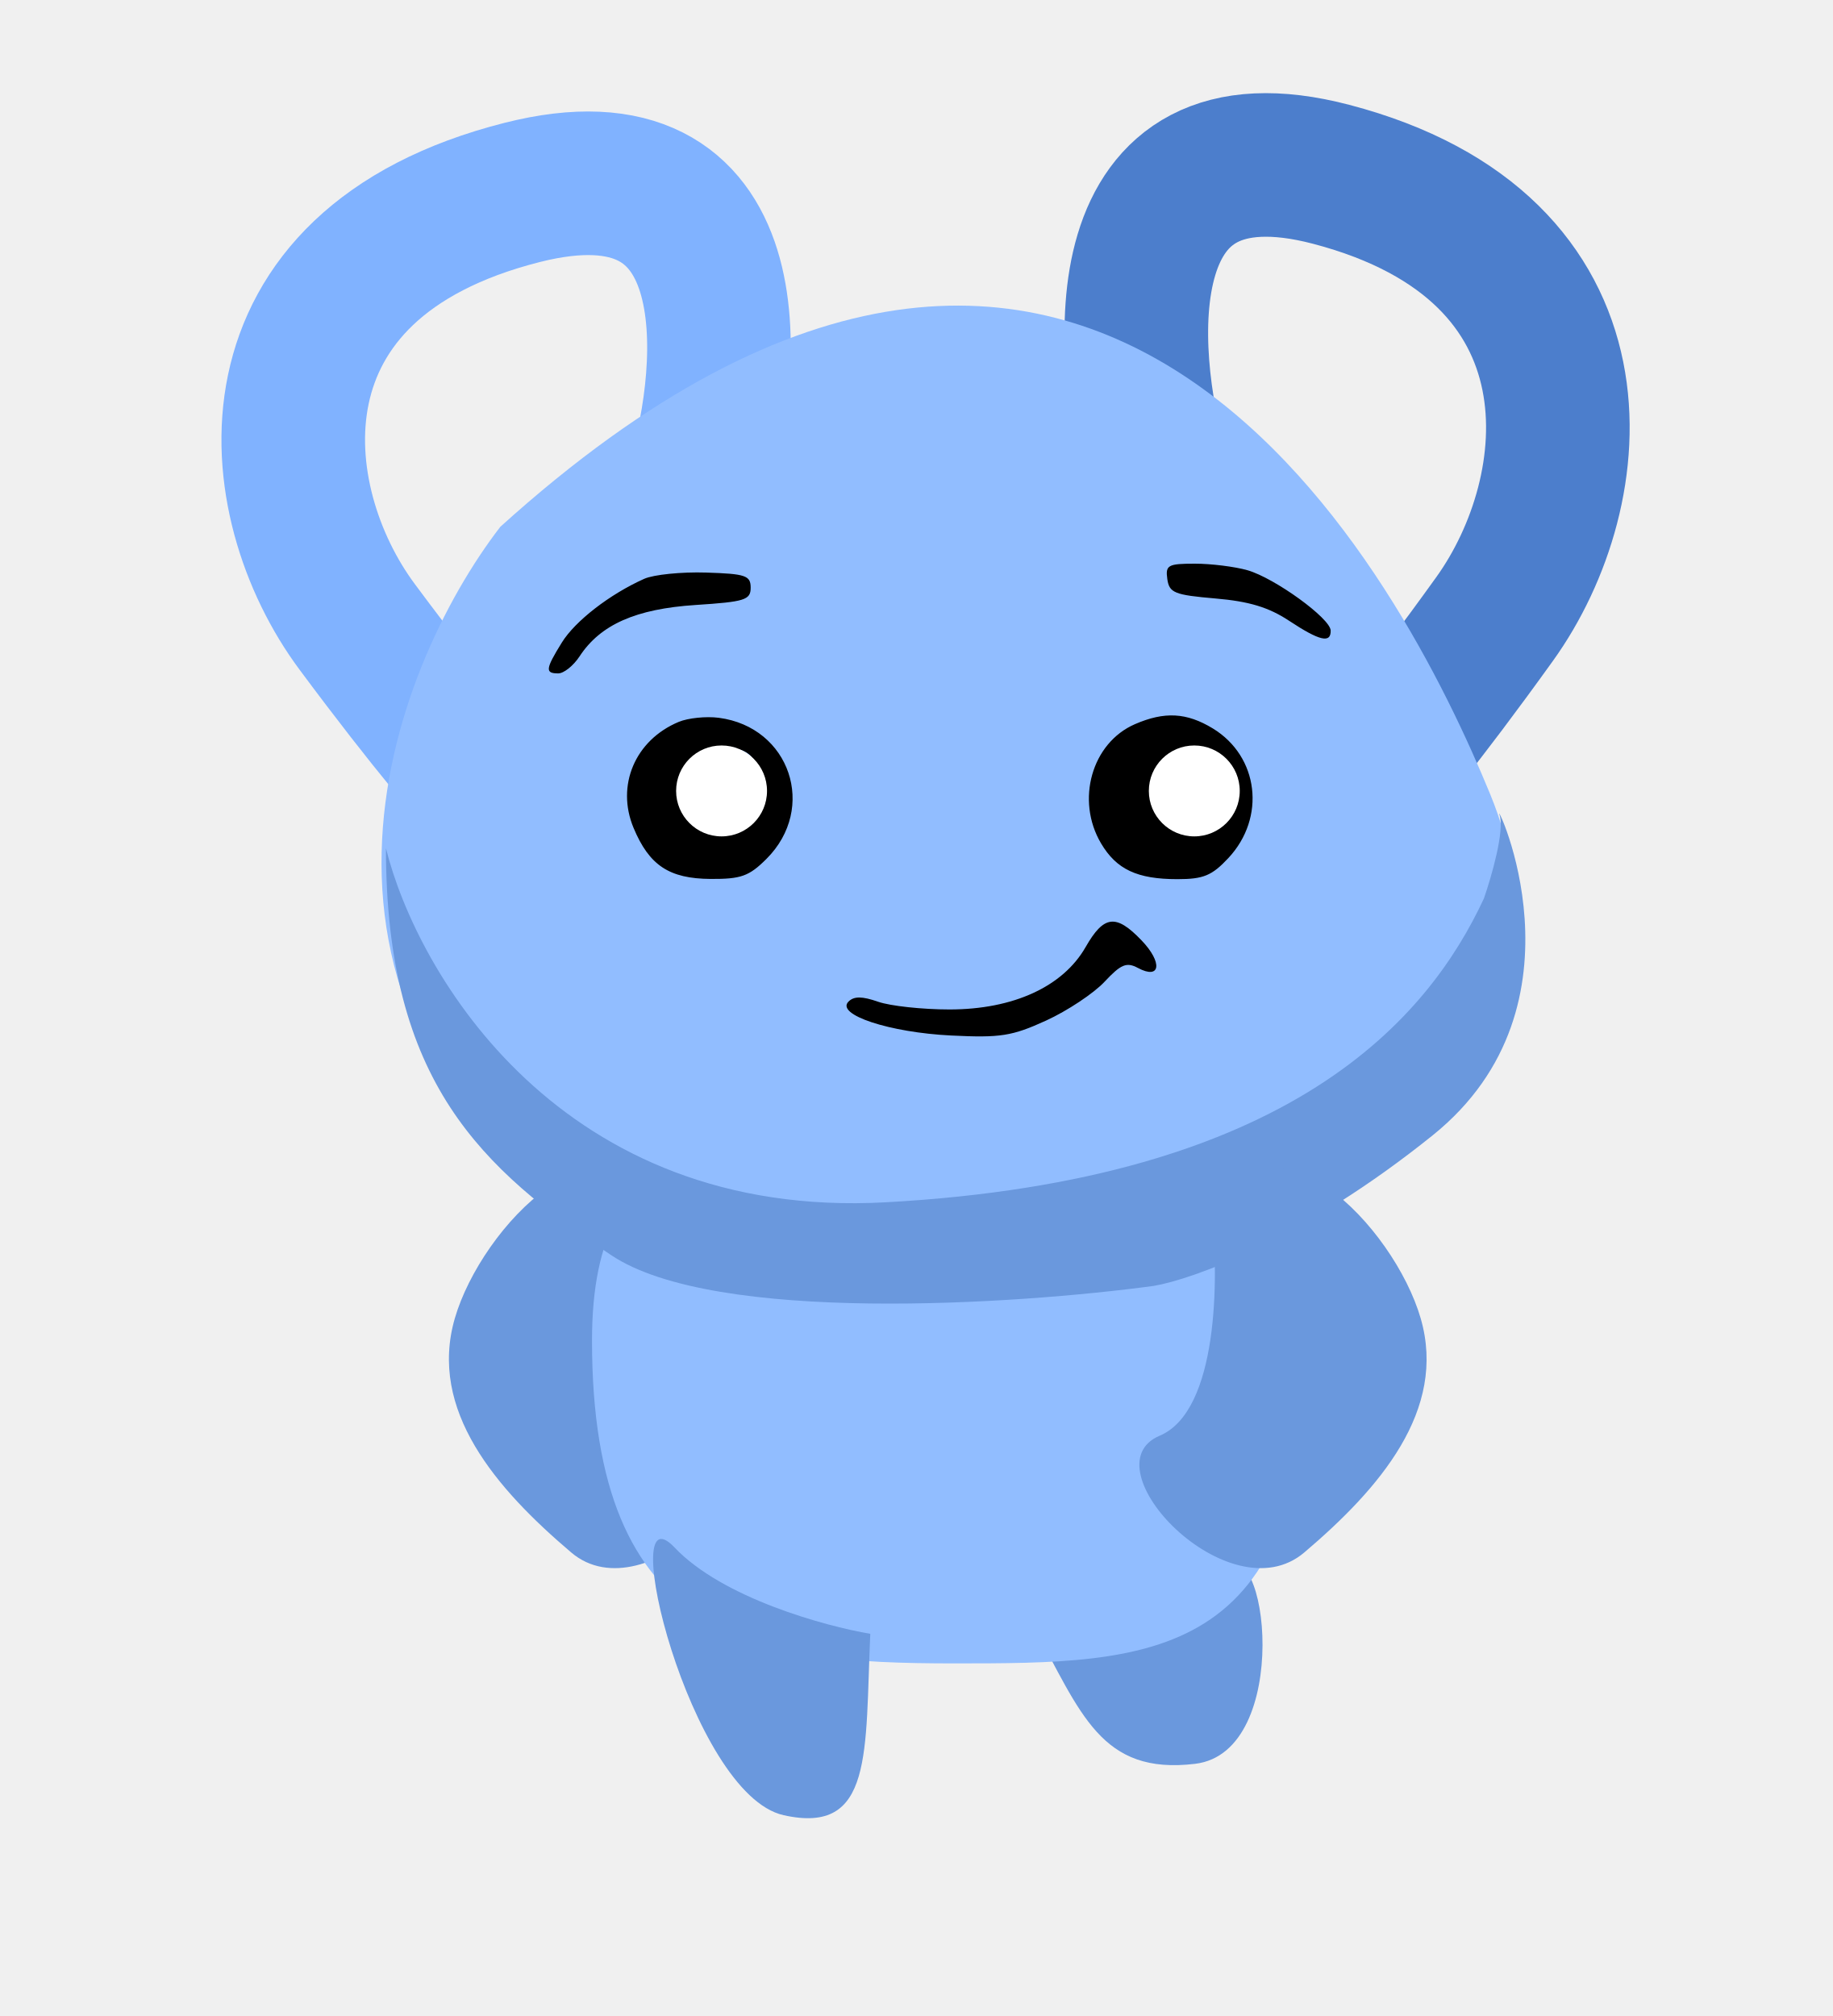
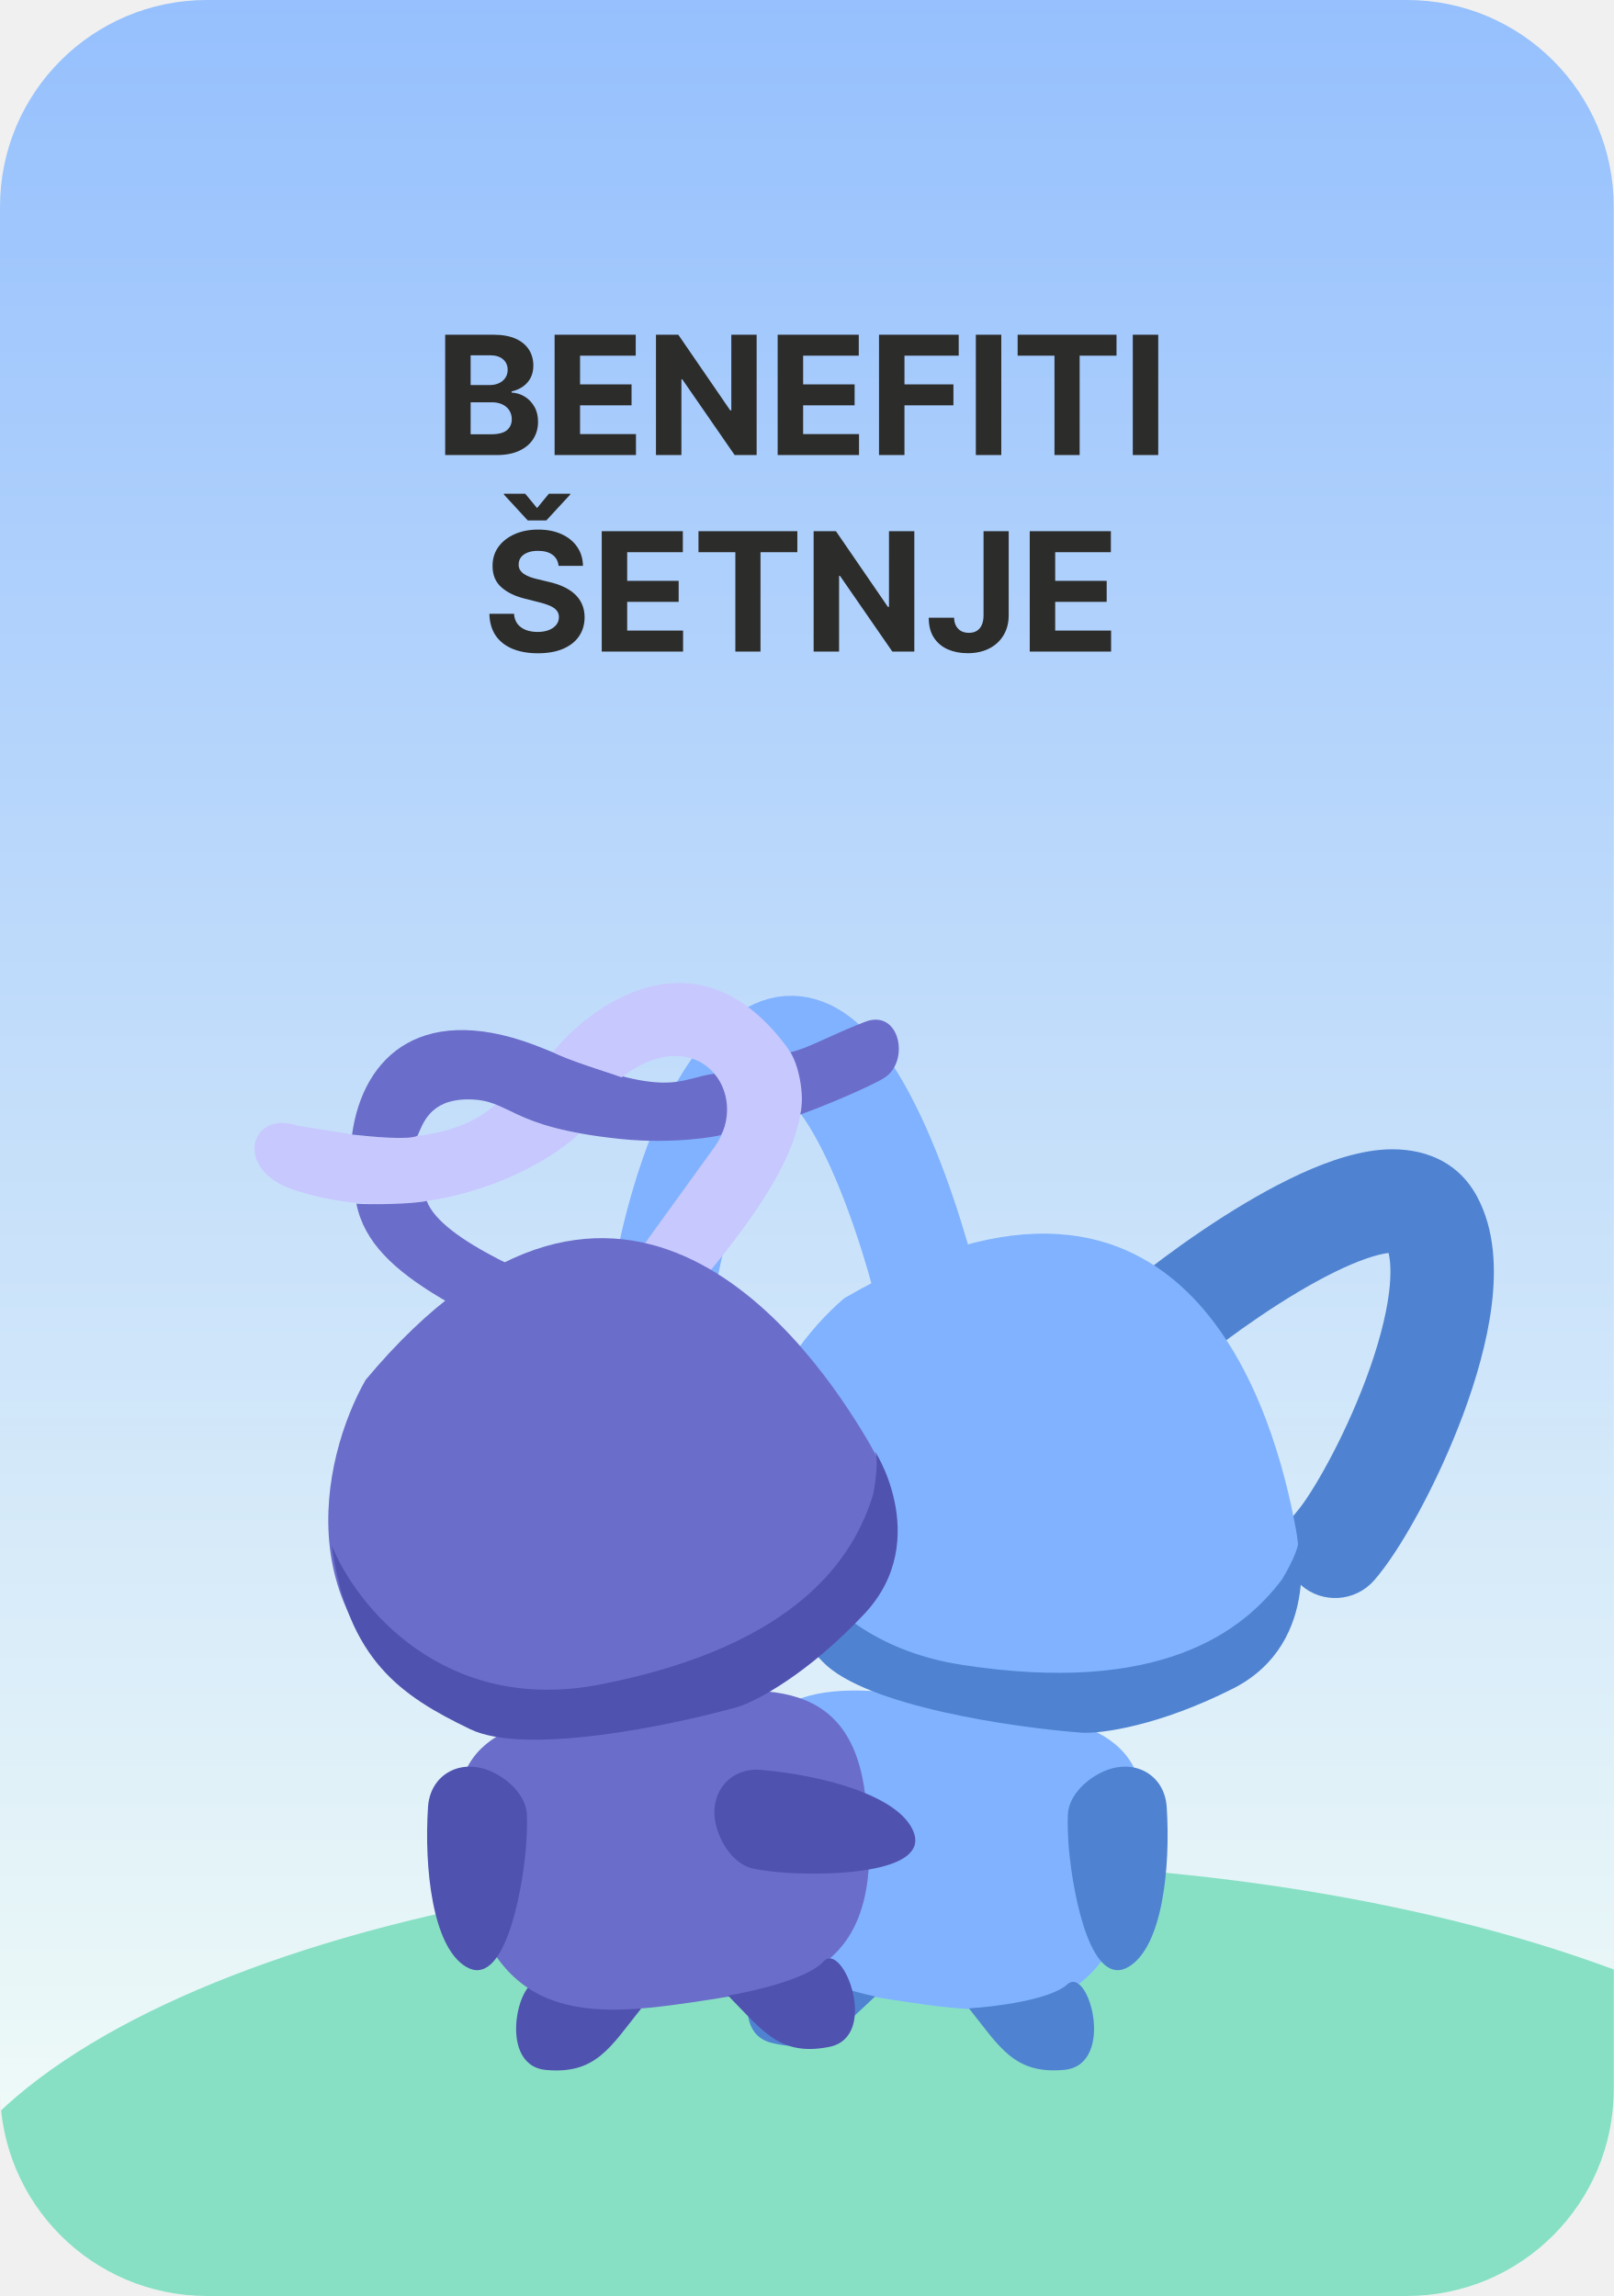
- <svg xmlns="http://www.w3.org/2000/svg" width="100" height="110" viewBox="0 0 100 110" fill="none">
-   <path d="M38.092 26.364C40.051 19.77 40.874 7.365 28.495 10.499C13.021 14.416 14.392 27.343 19.485 34.199C23.559 39.683 26.014 42.49 26.732 43.208" stroke="#80B2FF" stroke-width="7.835" />
-   <path d="M63.125 25.754C61.185 19.003 60.371 6.302 72.628 9.51C87.95 13.521 86.592 26.756 81.549 33.775C77.515 39.39 75.085 42.265 74.374 43" stroke="#4C7ECC" stroke-width="7.835" />
-   <path d="M39.055 78.337C35.856 76.986 35.827 69.727 36.212 66.267C33.036 59.878 26.271 66.919 24.816 71.933C23.361 76.947 27.07 81.231 31.169 84.71C35.267 88.188 43.054 80.026 39.055 78.337Z" fill="#6A98DD" />
-   <path d="M66.706 85.619C64.746 87.566 58.996 88.477 56.365 88.689C58.986 93.491 60.068 96.859 65.21 96.24C70.567 95.596 69.155 83.186 66.706 85.619Z" fill="#6A98DD" />
-   <path d="M71.354 73.151C71.354 90.761 62.803 90.761 52.019 90.761C41.235 90.761 32.301 89.612 32.301 73.151C32.301 61.415 39.895 61.856 50.679 61.856C61.463 61.856 71.354 61.415 71.354 73.151Z" fill="#91BDFF" />
-   <path d="M67.743 67.786C59.39 71.189 41.22 69.204 33.179 67.786C14.072 55.268 21.297 36.542 27.298 28.744C60.062 -0.88 76.624 31.934 81.305 43.328C85.986 54.722 78.185 63.533 67.743 67.786Z" fill="#91BDFF" />
-   <path d="M48.333 65.601C30.604 66.575 22.762 53.13 21.058 46.286C21.058 59.062 26.293 63.776 33.356 68.491C39.005 72.263 55.435 71.178 62.944 70.164C65.055 69.809 71.054 67.67 78.165 61.951C87.053 54.803 81.452 43.397 81.817 44.461C82.11 45.313 81.371 47.858 80.965 49.024C77.921 55.563 70.493 64.385 48.333 65.601Z" fill="#6A98DD" />
-   <path fill-rule="evenodd" clip-rule="evenodd" d="M63.691 31.598C63.798 32.349 64.081 32.463 66.316 32.655C68.156 32.813 69.223 33.136 70.335 33.871C71.999 34.971 72.621 35.117 72.604 34.404C72.587 33.74 69.553 31.541 68.065 31.114C67.376 30.917 66.084 30.756 65.192 30.756C63.726 30.756 63.583 30.836 63.691 31.598ZM35.15 31.582C33.272 32.421 31.383 33.882 30.653 35.062C29.759 36.507 29.732 36.743 30.459 36.743C30.763 36.743 31.286 36.325 31.621 35.815C32.759 34.079 34.694 33.222 37.955 33.01C40.642 32.835 40.958 32.736 40.958 32.066C40.958 31.402 40.682 31.309 38.522 31.241C37.183 31.199 35.666 31.352 35.15 31.582ZM37.032 39.389C34.654 40.381 33.6 42.859 34.57 45.177C35.426 47.223 36.515 47.943 38.774 47.958C40.431 47.968 40.873 47.809 41.821 46.863C44.595 44.092 43.1 39.671 39.218 39.165C38.526 39.075 37.542 39.176 37.032 39.389ZM61.92 39.515C59.569 40.538 58.683 43.662 60.075 46.017C60.916 47.439 62.049 47.97 64.24 47.97C65.661 47.97 66.125 47.778 67.021 46.82C69.083 44.615 68.683 41.274 66.175 39.747C64.746 38.877 63.538 38.811 61.92 39.515ZM38.914 41.401C37.848 42.683 39.318 44.851 40.676 44.001C42.013 43.163 41.532 40.86 40.021 40.86C39.659 40.86 39.161 41.103 38.914 41.401ZM64.016 41.401C62.95 42.683 64.419 44.851 65.778 44.001C67.115 43.163 66.634 40.86 65.122 40.86C64.761 40.86 64.262 41.103 64.016 41.401ZM59.233 51.676C57.998 53.836 55.283 55.08 51.805 55.08C50.33 55.08 48.58 54.891 47.916 54.66C47.036 54.353 46.596 54.351 46.295 54.651C45.583 55.362 48.527 56.335 51.894 56.501C54.587 56.634 55.221 56.534 57.076 55.686C58.239 55.154 59.674 54.201 60.266 53.568C61.163 52.609 61.467 52.483 62.086 52.814C63.324 53.476 63.449 52.523 62.283 51.308C60.889 49.854 60.229 49.934 59.233 51.676Z" fill="black" />
-   <circle cx="65.163" cy="43.156" r="2.48" fill="white" />
-   <circle cx="39.37" cy="43.156" r="2.48" fill="white" />
-   <path d="M63.276 78.337C66.475 76.986 66.504 69.727 66.119 66.267C69.295 59.878 76.06 66.919 77.515 71.933C78.971 76.947 75.261 81.231 71.162 84.71C67.064 88.188 59.277 80.026 63.276 78.337Z" fill="#6A98DD" />
-   <path d="M36.803 84.434C39.418 87.195 45.014 88.727 47.484 89.147C47.193 95.589 47.672 100.144 42.754 99.043C37.63 97.896 33.534 80.983 36.803 84.434Z" fill="#6A98DD" />
+ <svg xmlns="http://www.w3.org/2000/svg" width="156" height="222" viewBox="0 0 156 222" fill="none">
+   <g clip-path="url(#clip0_728_1361)">
+     <rect width="156" height="222" rx="20" fill="url(#paint0_linear_728_1361)" />
+     <ellipse cx="90" cy="220" rx="98" ry="40" fill="#87E0C4" />
+     <path d="M71.221 172.979C68.59 190.747 77.161 192.016 87.97 193.617C98.78 195.218 107.906 195.385 110.366 178.775C112.119 166.934 104.442 166.252 93.632 164.651C82.823 163.051 72.974 161.137 71.221 172.979Z" fill="#80B2FF" />
+     <path d="M103.176 191.866C101.518 193.369 96.144 194.04 93.664 194.187C96.665 197.948 98.052 200.581 102.878 200.134C107.906 199.669 105.248 189.986 103.176 191.866Z" fill="#4F83D1" />
+     <path d="M52.475 191.873C54.133 193.377 59.507 194.048 61.987 194.195C58.985 197.956 57.599 200.589 52.773 200.142C47.745 199.677 50.402 189.994 52.475 191.873Z" fill="#5052B0" />
+     <path d="M75.541 189.306C76.953 191.043 82.165 192.516 84.594 193.036C81.059 196.301 79.292 198.695 74.588 197.525C69.688 196.307 73.775 187.135 75.541 189.306Z" fill="#4F83D1" />
+     <path d="M89.723 125.307C87.504 116.198 81.46 98.706 75.034 101.602C67.001 105.223 62.995 126.496 63.441 132.312" stroke="#80B2FF" stroke-width="10" stroke-linecap="round" stroke-linejoin="round" />
+     <path fill-rule="evenodd" clip-rule="evenodd" d="M124.609 114.019C118.962 116.792 112.972 121.103 109.185 124.189C107.044 125.934 106.723 129.083 108.468 131.224C110.213 133.364 113.362 133.685 115.503 131.94C118.983 129.104 124.314 125.304 129.017 122.995C131.339 121.855 133.106 121.281 134.231 121.148C134.412 121.914 134.503 123.148 134.274 124.98C133.967 127.436 133.168 130.323 132.063 133.291C129.793 139.385 126.676 144.674 125.325 146.2C123.495 148.267 123.688 151.427 125.756 153.258C127.823 155.088 130.983 154.895 132.814 152.828C135.329 149.986 138.968 143.401 141.434 136.781C142.696 133.391 143.76 129.711 144.196 126.221C144.615 122.87 144.555 118.942 142.753 115.638C140.558 111.613 136.474 110.896 133.435 111.177C130.493 111.45 127.374 112.661 124.609 114.019Z" fill="#4F83D1" />
+     <path d="M109.183 166.376C101.4 167.772 86.179 162.757 79.542 160.075C65.438 145.858 75.048 131.116 81.615 125.522C115.113 106.09 123.335 137.249 125.272 147.873C127.209 158.497 118.913 164.631 109.183 166.376Z" fill="#80B2FF" />
+     <path d="M92.935 160.964C77.554 158.567 73.28 145.608 73.066 139.428C70.737 150.384 74.368 155.382 79.565 160.712C83.722 164.977 98.01 167.041 104.634 167.54C106.509 167.621 112.043 166.88 119.184 163.272C128.109 158.762 125.385 147.959 125.504 148.939C125.6 149.722 124.502 151.77 123.942 152.696C120.139 157.75 112.161 163.96 92.935 160.964Z" fill="#4F83D1" />
+     <path d="M83.558 172.979C86.19 190.747 77.619 192.016 66.809 193.617C55.999 195.218 46.873 195.385 44.413 178.775C42.66 166.934 50.337 166.252 61.147 164.651C71.957 163.051 81.805 161.137 83.558 172.979Z" fill="#6B6DCA" />
+     <path d="M45.03 190.156C48.637 192.335 50.399 183.503 50.829 178.815C50.931 177.531 50.973 176.53 50.933 175.466C50.862 173.535 48.951 171.815 47.14 171.141C44.293 170.084 41.569 171.701 41.374 174.731C40.995 180.606 41.798 188.205 45.03 190.156Z" fill="#5052B0" />
+     <path d="M109.129 190.156C105.522 192.335 103.76 183.503 103.33 178.815C103.229 177.531 103.187 176.53 103.226 175.466C103.297 173.535 105.208 171.815 107.02 171.141C109.866 170.084 112.59 171.701 112.785 174.731C113.164 180.606 112.361 188.205 109.129 190.156Z" fill="#4F83D1" />
+     <path d="M79.599 189.659C78.105 191.326 72.829 192.549 70.378 192.951C73.752 196.382 75.403 198.858 80.157 197.914C85.111 196.932 81.466 187.575 79.599 189.659Z" fill="#5052B0" />
+     <path d="M88.29 177.065C89.901 180.959 80.905 181.373 76.205 181.093C74.921 181.001 73.925 180.892 72.879 180.693C70.981 180.332 69.567 178.184 69.174 176.292C68.556 173.319 70.564 170.869 73.59 171.132C79.454 171.64 86.846 173.577 88.29 177.065Z" fill="#5052B0" />
+     <path d="M48.12 106.567C44.093 110.598 36.47 110.234 33.162 109.547L28.744 108.836C24.227 107.268 22.373 113.108 28.528 115.094C41.042 119.134 52.401 113.06 55.957 109.629C53.179 108.994 49.129 107.805 48.12 106.567Z" fill="#C7C8FE" />
+     <path d="M40.362 109.812C39.536 110.251 35.996 109.92 34.033 109.702C35.076 102.09 40.921 96.559 52.678 101.437C64.825 106.477 65.577 104.24 69.058 103.82C71.008 105.808 70.712 107.99 69.69 109.747C69.379 109.87 65.118 110.658 59.985 110.127C48.977 108.988 49.486 106.299 45.239 106.301C41.52 106.303 40.873 108.705 40.362 109.812Z" fill="#6B6DCA" />
+     <path d="M75.903 101.016C67.166 89.482 56.827 97.483 53.466 101.718C54.714 102.474 58.3 103.497 60.078 104.168C67.537 98.478 72.739 105.782 69.092 110.873C65.73 115.564 60.976 121.975 58.318 126.07L59.965 134.334C62.348 127.945 83.469 111.004 75.903 101.016Z" fill="#C7C8FE" />
+     <path d="M41.255 116.123C39.637 116.445 35.752 116.488 34.451 116.382C35.944 123.876 46.112 127.167 59.982 134.42L58.335 126.156C52.483 123.853 42.677 119.976 41.255 116.123Z" fill="#6B6DCA" />
+     <path d="M77.354 107.766C77.757 106.393 77.41 103.459 76.427 101.735C77.979 101.426 80.267 100.096 83.62 98.8C86.973 97.504 87.982 102.569 85.537 104.18C84.287 105.003 79.557 106.998 77.354 107.766Z" fill="#6B6DCA" />
+     <path d="M75.219 162.386C68.382 166.36 52.365 166.854 45.211 166.604C27.095 158.067 31.083 140.927 35.341 133.425C60.172 103.708 78.555 130.176 84.009 139.497C89.463 148.818 83.766 157.419 75.219 162.386Z" fill="#6B6DCA" />
+     <path d="M58.1 162.858C42.827 165.866 34.378 155.15 32.063 149.416C33.622 160.508 38.743 163.962 45.45 167.194C50.815 169.779 64.947 166.832 71.342 165.036C73.132 164.47 78.079 161.881 83.555 156.049C90.4 148.758 84.145 139.538 84.592 140.418C84.95 141.122 84.619 143.422 84.409 144.483C82.564 150.533 77.192 159.097 58.1 162.858Z" fill="#5052B0" />
+     <path d="M43.035 44V32.364H47.694C48.55 32.364 49.264 32.49 49.836 32.744C50.408 32.998 50.838 33.35 51.126 33.801C51.414 34.248 51.557 34.763 51.557 35.347C51.557 35.801 51.467 36.201 51.285 36.545C51.103 36.886 50.853 37.167 50.535 37.386C50.22 37.602 49.861 37.756 49.455 37.847V37.96C49.898 37.979 50.313 38.104 50.7 38.335C51.09 38.566 51.406 38.89 51.648 39.307C51.891 39.72 52.012 40.212 52.012 40.784C52.012 41.401 51.859 41.953 51.552 42.438C51.249 42.919 50.8 43.299 50.205 43.58C49.611 43.86 48.878 44 48.006 44H43.035ZM45.495 41.989H47.501C48.186 41.989 48.686 41.858 49.001 41.597C49.315 41.331 49.472 40.979 49.472 40.54C49.472 40.218 49.395 39.934 49.239 39.688C49.084 39.441 48.862 39.248 48.575 39.108C48.291 38.968 47.952 38.898 47.557 38.898H45.495V41.989ZM45.495 37.233H47.319C47.656 37.233 47.955 37.174 48.217 37.057C48.482 36.936 48.69 36.765 48.842 36.545C48.997 36.326 49.075 36.062 49.075 35.756C49.075 35.335 48.925 34.996 48.626 34.739C48.33 34.481 47.91 34.352 47.364 34.352H45.495V37.233ZM53.613 44V32.364H61.454V34.392H56.073V37.165H61.05V39.193H56.073V41.972H61.477V44H53.613ZM73.143 32.364V44H71.018L65.955 36.676H65.87V44H63.41V32.364H65.569L70.592 39.682H70.694V32.364H73.143ZM75.175 44V32.364H83.016V34.392H77.636V37.165H82.613V39.193H77.636V41.972H83.039V44H75.175ZM84.972 44V32.364H92.677V34.392H87.433V37.165H92.165V39.193H87.433V44H84.972ZM96.792 32.364V44H94.332V32.364H96.792ZM98.373 34.392V32.364H107.93V34.392H104.367V44H101.935V34.392H98.373ZM111.964 32.364V44H109.504V32.364H111.964ZM53.996 54.71C53.95 54.252 53.755 53.896 53.41 53.642C53.066 53.388 52.598 53.261 52.007 53.261C51.606 53.261 51.267 53.318 50.99 53.432C50.714 53.542 50.501 53.695 50.354 53.892C50.21 54.089 50.138 54.312 50.138 54.562C50.13 54.771 50.174 54.953 50.269 55.108C50.367 55.263 50.501 55.398 50.672 55.511C50.842 55.621 51.039 55.718 51.263 55.801C51.486 55.881 51.725 55.949 51.979 56.006L53.024 56.256C53.532 56.369 53.998 56.521 54.422 56.71C54.846 56.9 55.214 57.133 55.524 57.409C55.835 57.686 56.075 58.011 56.246 58.386C56.42 58.761 56.509 59.191 56.513 59.676C56.509 60.388 56.327 61.006 55.967 61.528C55.611 62.047 55.096 62.451 54.422 62.739C53.751 63.023 52.943 63.165 51.996 63.165C51.056 63.165 50.238 63.021 49.541 62.733C48.848 62.445 48.306 62.019 47.916 61.455C47.53 60.886 47.327 60.184 47.308 59.347H49.689C49.715 59.737 49.827 60.062 50.024 60.324C50.225 60.581 50.492 60.776 50.825 60.909C51.162 61.038 51.543 61.102 51.967 61.102C52.384 61.102 52.746 61.042 53.053 60.92C53.363 60.799 53.604 60.631 53.774 60.415C53.945 60.199 54.03 59.951 54.03 59.67C54.03 59.409 53.952 59.189 53.797 59.011C53.645 58.833 53.422 58.682 53.126 58.557C52.835 58.432 52.477 58.318 52.053 58.216L50.785 57.898C49.804 57.659 49.03 57.286 48.462 56.778C47.894 56.271 47.611 55.587 47.615 54.727C47.611 54.023 47.799 53.407 48.178 52.881C48.56 52.354 49.085 51.943 49.751 51.648C50.418 51.352 51.176 51.205 52.024 51.205C52.888 51.205 53.642 51.352 54.285 51.648C54.933 51.943 55.437 52.354 55.797 52.881C56.157 53.407 56.342 54.017 56.354 54.71H53.996ZM50.774 47.739L51.916 49.125L53.058 47.739H55.121V47.818L52.814 50.318H51.013L48.712 47.818V47.739H50.774ZM58.168 63V51.364H66.008V53.392H60.628V56.165H65.605V58.193H60.628V60.972H66.031V63H58.168ZM67.521 53.392V51.364H77.078V53.392H73.516V63H71.084V53.392H67.521ZM88.385 51.364V63H86.26L81.197 55.676H81.112V63H78.652V51.364H80.811L85.834 58.682H85.936V51.364H88.385ZM95.077 51.364H97.508V59.477C97.508 60.227 97.34 60.879 97.003 61.432C96.669 61.985 96.206 62.411 95.611 62.71C95.016 63.01 94.325 63.159 93.537 63.159C92.836 63.159 92.2 63.036 91.628 62.79C91.06 62.54 90.609 62.161 90.276 61.653C89.942 61.142 89.778 60.5 89.781 59.727H92.23C92.238 60.034 92.3 60.297 92.418 60.517C92.539 60.733 92.704 60.9 92.912 61.017C93.124 61.131 93.374 61.188 93.662 61.188C93.965 61.188 94.221 61.123 94.429 60.994C94.641 60.862 94.802 60.669 94.912 60.415C95.022 60.161 95.077 59.849 95.077 59.477V51.364ZM99.543 63V51.364H107.384V53.392H102.003V56.165H106.98V58.193H102.003V60.972H107.406V63H99.543Z" fill="#2C2C2A" />
+   </g>
+   <defs>
+     <linearGradient id="paint0_linear_728_1361" x1="77.564" y1="-50" x2="77.564" y2="222" gradientUnits="userSpaceOnUse">
+       <stop stop-color="#80B2FF" />
+       <stop offset="1" stop-color="#F6FFF7" />
+     </linearGradient>
+     <clipPath id="clip0_728_1361">
+       <rect width="156" height="222" rx="20" fill="white" />
+     </clipPath>
+   </defs>
</svg>
